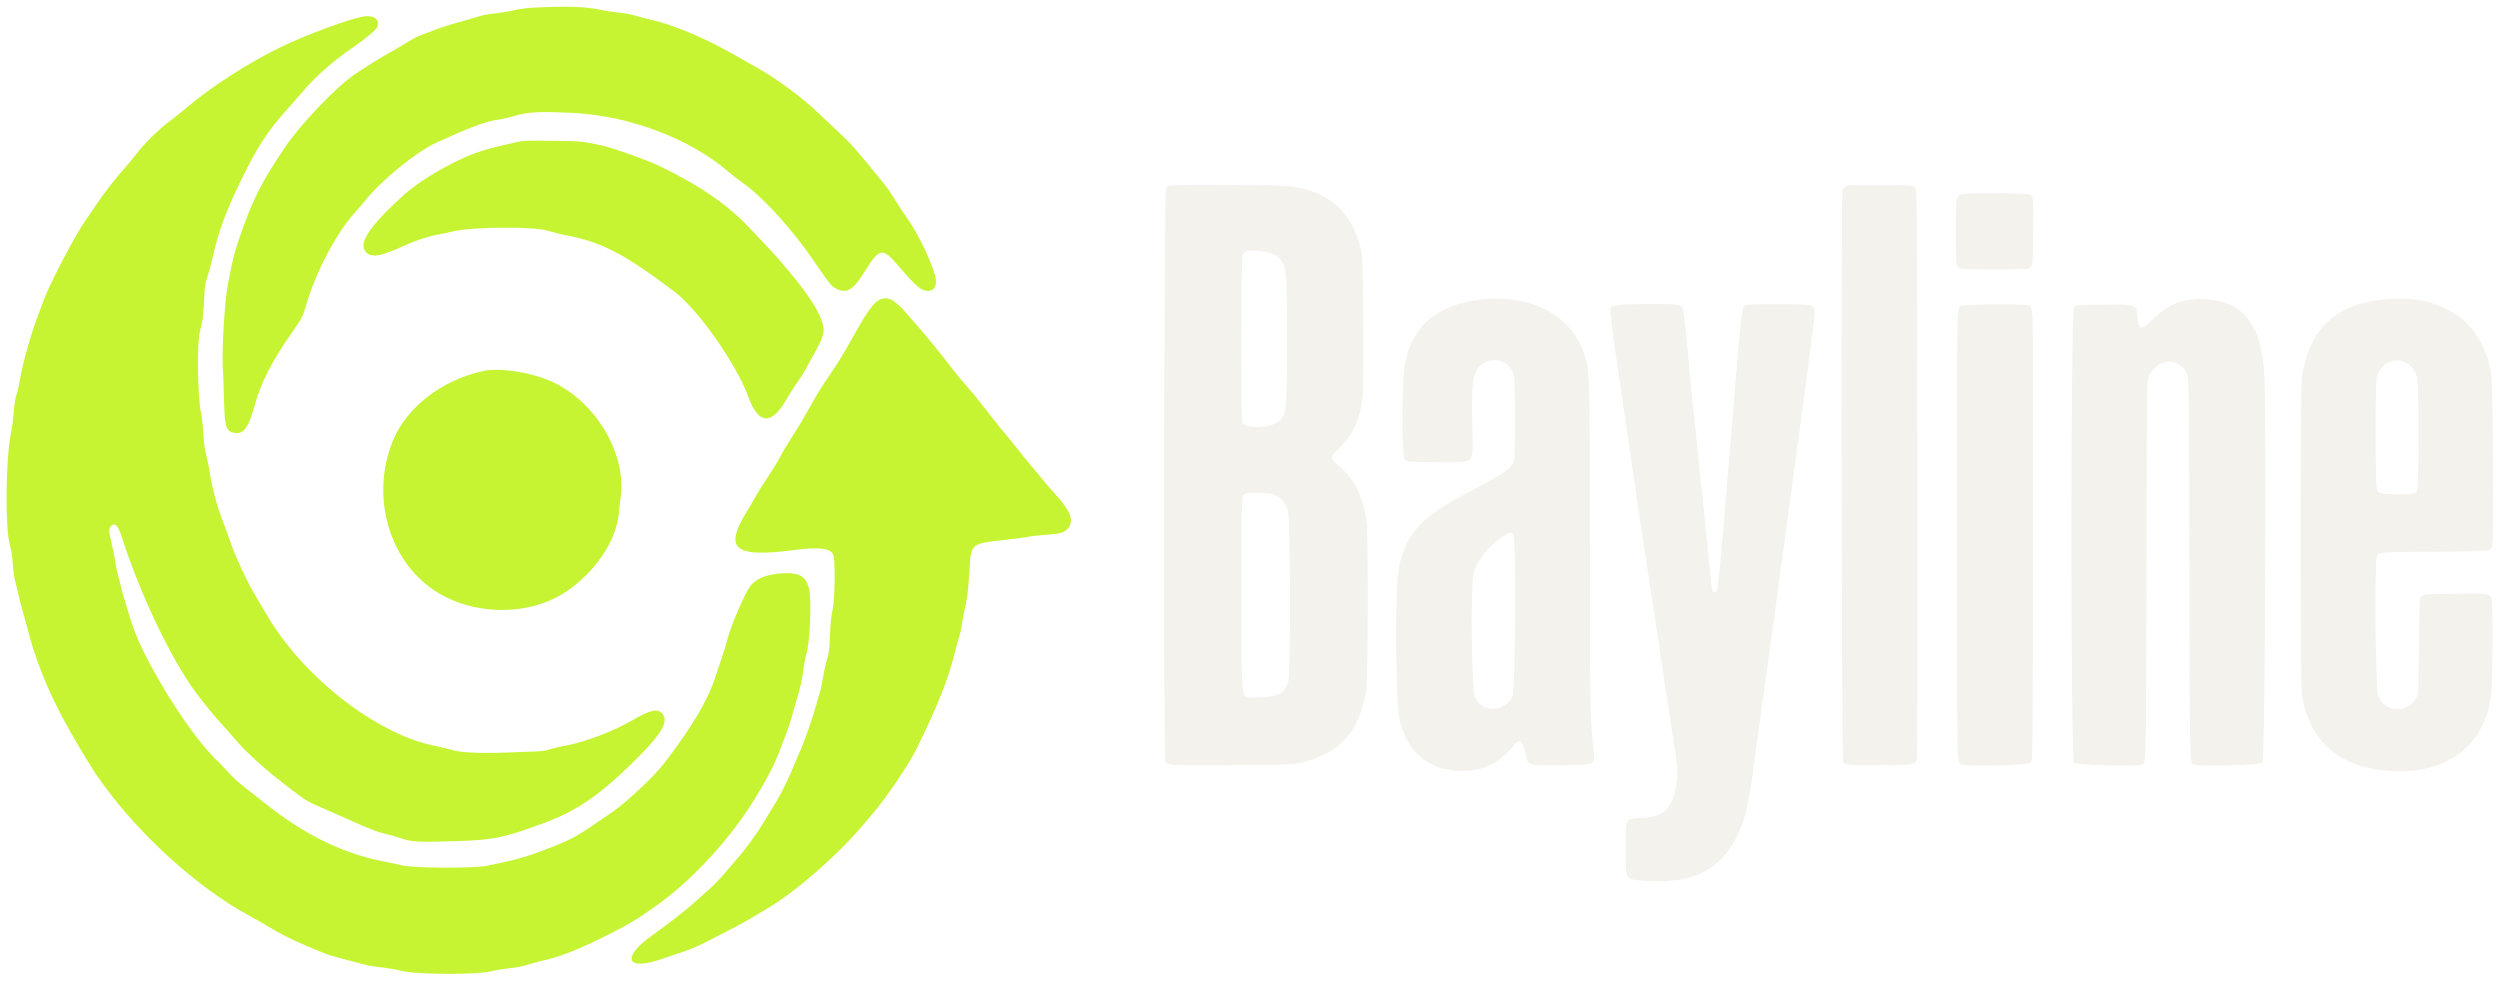
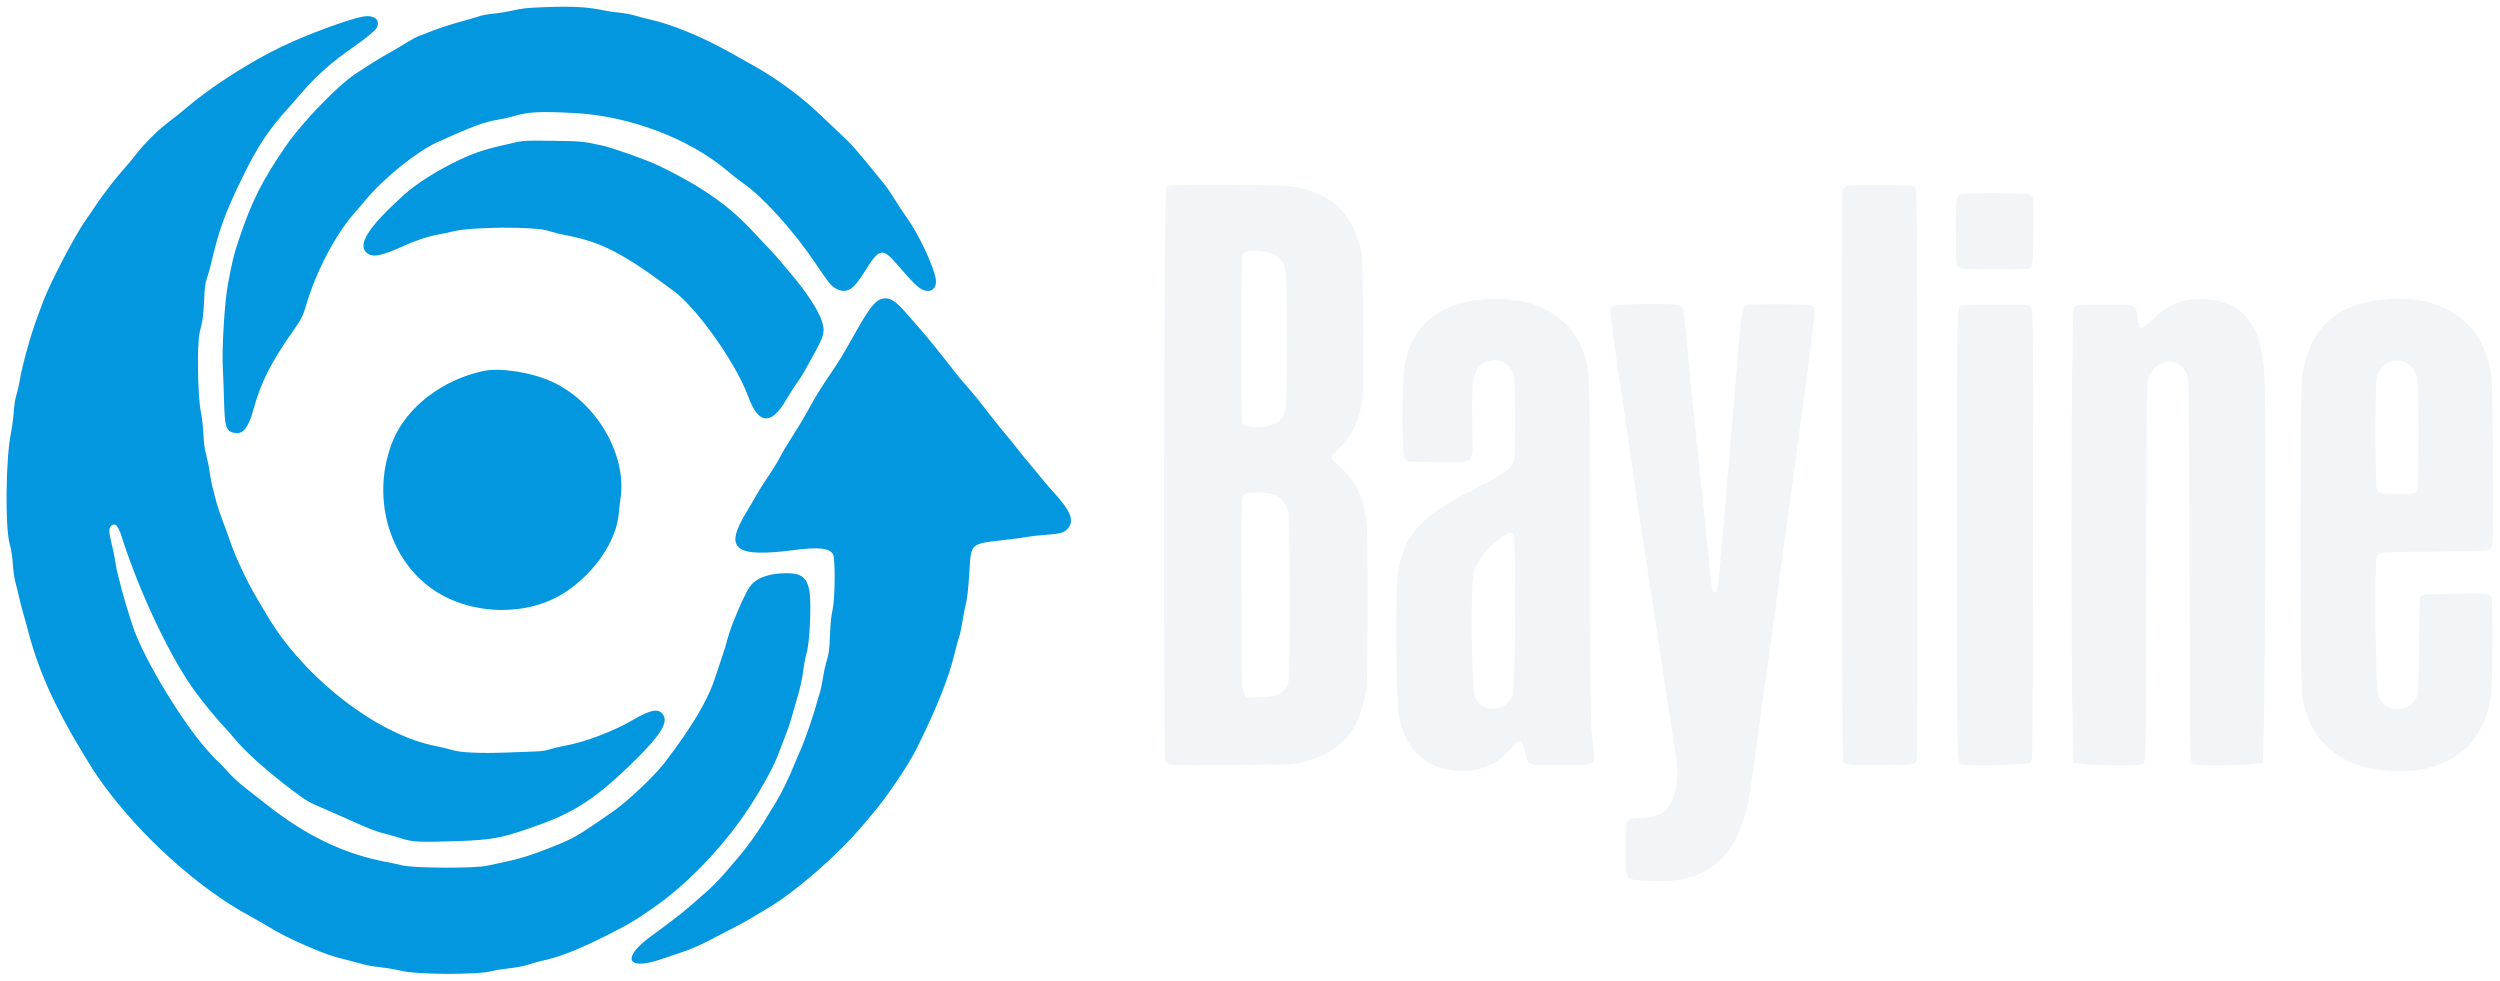
<svg xmlns="http://www.w3.org/2000/svg" viewBox="38.0 37.8 775.5 304.3">
  <g transform="translate(40 40) scale(0.9892828) translate(-56.0 -448.5)">
    <g transform="translate(40 420) scale(0.25)">
-       <path d="M 739.631 114.056 C 716.439 114.932, 711.311 115.480, 698 118.508 C 692.225 119.821, 682.912 121.362, 677.305 121.931 C 666.678 123.011, 660.172 124.224, 655.519 125.993 C 654.010 126.567, 643.848 129.491, 632.938 132.493 C 622.027 135.494, 606.890 140.375, 599.300 143.339 C 591.710 146.303, 583.294 149.552, 580.597 150.559 C 577.900 151.565, 570.700 155.519, 564.597 159.346 C 558.494 163.172, 549 168.761, 543.500 171.767 C 534.143 176.879, 517.223 187.392, 501.842 197.648 C 478.789 213.019, 433.933 259.626, 413.920 289 C 384.027 332.877, 371.651 357.573, 355.536 405.500 C 349.113 424.604, 347.615 430.694, 341.895 460.953 C 337.441 484.512, 333.874 545.051, 335.499 569.500 C 335.865 575, 336.490 591.875, 336.888 607 C 337.780 640.874, 339.259 645.690, 349.476 647.995 C 360.510 650.483, 367.472 641.997, 373.962 618.149 C 383.022 584.858, 396.102 559.071, 423.999 519.500 C 433.572 505.921, 436.137 500.883, 439.573 488.908 C 451.753 446.458, 477.395 397.776, 501.773 370.818 C 504.923 367.335, 510.285 361.070, 513.689 356.895 C 535.573 330.061, 577.869 295.678, 603.452 283.928 C 644.161 265.230, 664.434 257.630, 679.500 255.421 C 685 254.615, 694 252.623, 699.500 250.994 C 718.620 245.333, 731.035 244.642, 775 246.789 C 845.340 250.225, 921.324 279.022, 969.500 320.503 C 974.450 324.765, 983 331.408, 988.500 335.265 C 1013.517 352.810, 1050.871 394.210, 1078.487 435 C 1095.264 459.779, 1098.149 463.424, 1103.415 466.480 C 1116.638 474.155, 1125.431 469.665, 1138.643 448.493 C 1159.592 414.921, 1162.014 414.450, 1183.737 439.737 C 1205.129 464.641, 1211.505 470, 1219.738 470 C 1226.953 470, 1230.847 464.195, 1229.623 455.263 C 1227.572 440.305, 1208.266 398.984, 1194.223 379.498 C 1189.864 373.449, 1182.875 362.875, 1178.692 356 C 1174.509 349.125, 1168.480 340.289, 1165.293 336.364 C 1129.227 291.940, 1124.624 286.657, 1110.850 273.877 C 1104.105 267.620, 1092.043 256.193, 1084.044 248.485 C 1061.695 226.950, 1030.182 203.680, 1002.500 188.273 C 997 185.212, 983.950 177.871, 973.500 171.959 C 937.697 151.705, 897.659 135.167, 870.500 129.413 C 866.650 128.597, 859.039 126.597, 853.586 124.968 C 847.717 123.215, 839.149 121.581, 832.586 120.963 C 826.489 120.389, 818.350 119.234, 814.500 118.398 C 793.603 113.856, 774.400 112.742, 739.631 114.056 M 510.439 126.025 C 491.239 129.836, 441.100 148.387, 410.309 163.073 C 369.584 182.496, 319.317 214.766, 288.989 240.957 C 284.320 244.989, 275.325 252.158, 269 256.888 C 254.758 267.539, 236.906 285.139, 226.272 299.013 C 221.840 304.794, 215.307 312.669, 211.753 316.513 C 202.731 326.268, 183.915 350.571, 176.147 362.500 C 172.565 368, 167.047 376.100, 163.885 380.500 C 150.511 399.105, 118.677 459.888, 110.096 483.203 C 108.416 487.766, 105.179 496.450, 102.901 502.500 C 94.679 524.345, 84.380 561.046, 81.014 580.500 C 79.872 587.100, 78.291 594.525, 77.501 597 C 74.875 605.229, 74.003 610.387, 73.012 623.540 C 72.472 630.712, 70.910 642.075, 69.542 648.792 C 63.194 679.960, 62.160 764.436, 67.856 786.500 C 70.334 796.099, 71.432 803.032, 72.052 813 C 72.549 820.991, 73.731 829.560, 74.949 834 C 76.081 838.125, 78.161 846.675, 79.570 853 C 80.979 859.325, 83.424 868.775, 85.002 874 C 86.580 879.225, 88.834 887.325, 90.012 892 C 102.662 942.232, 122.730 988.077, 156.985 1045 C 172.245 1070.359, 175.092 1074.764, 185.486 1089.098 C 232.387 1153.776, 304.536 1218.768, 367.457 1253.016 C 376.784 1258.093, 387.873 1264.413, 392.099 1267.062 C 404.685 1274.950, 421.384 1283.400, 440.500 1291.554 C 466.200 1302.517, 468.905 1303.458, 490.717 1309.030 C 501.512 1311.788, 512.630 1314.702, 515.422 1315.505 C 518.215 1316.308, 526.827 1317.656, 534.560 1318.501 C 542.293 1319.346, 553.093 1321.190, 558.560 1322.600 C 578.254 1327.678, 655.709 1327.945, 673.500 1322.996 C 677.350 1321.925, 686.800 1320.388, 694.500 1319.579 C 704.425 1318.537, 711.702 1317.110, 719.500 1314.674 C 725.550 1312.785, 732.075 1310.929, 734 1310.550 C 755.859 1306.248, 782.324 1295.866, 819.500 1277.009 C 846.405 1263.362, 852.546 1259.670, 878 1241.833 C 919.417 1212.811, 965.377 1164.399, 995.489 1118.078 C 1013.521 1090.339, 1027.056 1065.232, 1033.369 1047.811 C 1035.898 1040.833, 1039.765 1030.664, 1041.962 1025.215 C 1044.159 1019.765, 1047.035 1011.300, 1048.354 1006.403 C 1049.672 1001.506, 1051.904 993.675, 1053.314 989 C 1059.461 968.624, 1062.019 957.654, 1063.528 945.192 C 1064.415 937.873, 1066.282 928.198, 1067.677 923.692 C 1071.603 911.016, 1073.804 860.361, 1071.061 845.823 C 1068.003 829.616, 1060.779 823.991, 1043.054 824.013 C 1020.018 824.042, 1003.893 830.028, 996.017 841.476 C 989.081 851.557, 972.336 890.853, 968.690 905.606 C 967.345 911.048, 963.984 922.025, 961.222 930 C 958.460 937.975, 954.770 949, 953.024 954.500 C 943.994 982.935, 924.037 1016.596, 889.286 1062 C 876.502 1078.704, 842.745 1110.528, 824.192 1123.367 C 778.582 1154.931, 776.042 1156.401, 747.500 1167.750 C 723.051 1177.471, 708.827 1181.986, 689.951 1186.018 C 682.003 1187.716, 671.511 1189.957, 666.635 1190.998 C 650.743 1194.392, 575.277 1194.050, 560.500 1190.518 C 554.450 1189.072, 545.675 1187.183, 541 1186.321 C 488.317 1176.607, 440.064 1153.546, 390.640 1114.461 C 383.017 1108.432, 370.966 1098.997, 363.860 1093.493 C 354.909 1086.560, 347.559 1079.725, 339.935 1071.243 C 333.883 1064.509, 328.550 1059, 328.084 1059 C 327.618 1059, 321.671 1052.631, 314.868 1044.846 C 282.909 1008.274, 238.410 934.673, 223.668 894 C 219.987 883.846, 209.910 850.688, 207.984 842.396 C 206.848 837.503, 205.051 830.575, 203.992 827 C 202.932 823.425, 201.392 815.702, 200.570 809.838 C 199.747 803.974, 197.707 793.913, 196.037 787.480 C 192.422 773.558, 192.158 767.842, 195 765 C 199.973 760.027, 203.832 763.714, 208.322 777.729 C 231.446 849.894, 270.682 932.292, 301.782 974 C 311.652 987.236, 326.589 1005.430, 334.691 1014.085 C 339.023 1018.713, 345.548 1026.100, 349.190 1030.500 C 364.299 1048.755, 389.795 1071.569, 423.774 1097.240 C 440.519 1109.891, 442.569 1111.057, 464.500 1120.398 C 472.750 1123.913, 487.150 1130.254, 496.500 1134.490 C 519.169 1144.760, 529.186 1148.597, 539.714 1151.041 C 544.546 1152.163, 553.450 1154.706, 559.500 1156.693 C 573.318 1161.232, 580.991 1161.608, 628.500 1160.080 C 675.773 1158.560, 687.919 1156.032, 738.850 1137.109 C 777.882 1122.607, 805.448 1104.140, 844.771 1066.150 C 884.325 1027.938, 895.207 1011.114, 887.053 1000.784 C 881.090 993.231, 871.962 995.123, 848.568 1008.760 C 825.668 1022.109, 788.988 1036.045, 766.265 1040.031 C 759.794 1041.166, 750.900 1043.245, 746.500 1044.652 C 740.457 1046.584, 735.687 1047.315, 727 1047.643 C 720.675 1047.881, 704.700 1048.475, 691.500 1048.963 C 657.634 1050.213, 632.944 1049.042, 622.500 1045.690 C 618.100 1044.278, 609.530 1042.195, 603.456 1041.062 C 529.850 1027.331, 436.515 955.051, 390.314 876 C 387.582 871.325, 381.858 861.650, 377.595 854.500 C 365.059 833.478, 349.781 800.537, 343.504 781 C 342.532 777.975, 338.865 767.978, 335.356 758.785 C 331.846 749.592, 327.900 737.667, 326.587 732.285 C 325.273 726.903, 323.301 719.123, 322.203 714.996 C 321.105 710.868, 319.700 703.321, 319.081 698.223 C 318.461 693.126, 316.584 683.678, 314.911 677.228 C 312.479 667.856, 311.681 662.086, 310.937 648.500 C 310.395 638.598, 309.170 627.742, 308.002 622.500 C 303.809 603.666, 302.751 537.725, 306.391 522 C 307.218 518.425, 308.609 512.350, 309.481 508.500 C 310.368 504.582, 311.442 492.914, 311.920 482 C 312.695 464.278, 313.053 461.634, 315.840 453 C 317.527 447.775, 319.783 439.675, 320.853 435 C 330.009 395.005, 338.300 372.091, 358.951 329.717 C 379.172 288.224, 391.913 268.912, 418.468 239.500 C 422.937 234.550, 430.447 226, 435.157 220.500 C 452.849 199.840, 472.890 182.242, 500 163.562 C 513.385 154.339, 526.828 143.234, 528.484 140.031 C 533.649 130.043, 524.800 123.175, 510.439 126.025 M 705.500 283.001 C 666.460 291.510, 652.998 295.679, 631.500 305.918 C 603.589 319.211, 577.944 335.529, 561.527 350.441 C 517.458 390.473, 503.799 412.080, 516.048 422.387 C 523.339 428.522, 534.635 426.224, 564.500 412.528 C 577.054 406.771, 594.303 401.158, 604.847 399.400 C 610.156 398.515, 618.573 396.748, 623.551 395.475 C 647.078 389.458, 726.723 388.948, 744 394.704 C 749.225 396.445, 758.450 398.789, 764.500 399.913 C 809.941 408.356, 837.526 422.588, 901.563 470.627 C 931.125 492.804, 979.642 561.785, 994.518 602.789 C 1007.145 637.593, 1023.403 638.865, 1041.977 606.500 C 1045.449 600.450, 1051.165 591.496, 1054.679 586.602 C 1058.193 581.708, 1062.687 574.733, 1064.666 571.102 C 1066.645 567.471, 1071.784 558.200, 1076.086 550.500 C 1089.863 525.836, 1090.998 521.190, 1086.605 507.434 C 1082.436 494.381, 1066.747 470.461, 1048 448.579 C 1042.775 442.480, 1036.704 435.242, 1034.510 432.495 C 1032.315 429.748, 1025.790 422.509, 1020.010 416.408 C 1014.229 410.307, 1003.714 399.154, 996.642 391.623 C 968.820 361.996, 933.064 337.384, 882.500 313.054 C 867.093 305.641, 824.281 290.434, 810.500 287.480 C 786.365 282.307, 784.766 282.158, 748.500 281.699 C 717.844 281.312, 712.507 281.474, 705.500 283.001 M 1161 480.242 C 1153.273 482.726, 1145.599 492.602, 1130.088 520.022 C 1110.121 555.321, 1109.908 555.676, 1098.492 572.500 C 1084.707 592.813, 1079.825 600.743, 1069.553 619.500 C 1064.734 628.300, 1055.940 642.925, 1050.010 652 C 1044.080 661.075, 1037.123 672.712, 1034.549 677.860 C 1031.975 683.009, 1025.222 694.079, 1019.543 702.460 C 1013.863 710.842, 1007.272 721.254, 1004.895 725.600 C 1002.518 729.945, 996.434 740.344, 991.374 748.709 C 963.898 794.132, 977.736 804.697, 1052 794.996 C 1082.574 791.002, 1096.492 792.505, 1100.729 800.259 C 1103.751 805.789, 1103.338 855.753, 1100.153 870 C 1098.389 877.889, 1097.593 885.598, 1096.953 901 C 1096.100 921.531, 1095.628 924.891, 1091.900 937 C 1090.800 940.575, 1089.042 949.125, 1087.994 956 C 1086.946 962.875, 1085.152 971.200, 1084.007 974.500 C 1082.862 977.800, 1081.017 984.100, 1079.907 988.500 C 1077.069 999.753, 1064.498 1036.028, 1060.327 1045 C 1058.410 1049.125, 1055.123 1056.775, 1053.024 1062 C 1045.776 1080.040, 1036.199 1099.773, 1028.945 1111.617 C 1024.942 1118.152, 1018.029 1129.475, 1013.583 1136.778 C 1004.842 1151.137, 991.841 1169.052, 981.492 1181 C 977.920 1185.125, 970.507 1193.748, 965.021 1200.161 C 959.534 1206.575, 951.366 1215.125, 946.869 1219.161 C 922.020 1241.464, 915.986 1246.589, 901.141 1258 C 892.198 1264.875, 880.294 1273.746, 874.690 1277.713 C 834.535 1306.135, 841.047 1323.512, 886 1307.893 C 892.325 1305.695, 904.184 1301.685, 912.353 1298.982 C 922.911 1295.488, 932.308 1291.406, 944.853 1284.865 C 954.559 1279.805, 968.800 1272.446, 976.500 1268.512 C 984.200 1264.579, 993.425 1259.539, 997 1257.313 C 1000.575 1255.087, 1010.025 1249.430, 1018 1244.743 C 1054.232 1223.449, 1108.213 1176.251, 1139.510 1138.500 C 1142.246 1135.200, 1147.016 1129.575, 1150.110 1126 C 1167.415 1106.006, 1195.440 1064.564, 1205.648 1043.874 C 1232.202 990.055, 1245.895 955.469, 1253.902 922 C 1255.547 915.125, 1257.836 906.800, 1258.991 903.500 C 1260.145 900.200, 1261.963 891.748, 1263.031 884.718 C 1264.100 877.689, 1265.887 868.358, 1267.004 863.983 C 1269.221 855.299, 1270.395 844.549, 1271.970 818.500 C 1273.880 786.899, 1273.829 786.942, 1314.884 782.437 C 1327.873 781.012, 1341.650 779.180, 1345.500 778.366 C 1349.350 777.553, 1359.006 776.468, 1366.957 775.955 C 1384.802 774.803, 1390.723 773.219, 1394.879 768.485 C 1403.957 758.145, 1399.223 746.254, 1375.915 720.855 C 1371.194 715.710, 1363.931 707.225, 1359.777 702 C 1355.622 696.775, 1349.684 689.593, 1346.581 686.040 C 1343.478 682.486, 1337.270 674.836, 1332.784 669.040 C 1328.299 663.243, 1322.104 655.575, 1319.017 652 C 1312.927 644.946, 1294.101 621.325, 1284.347 608.500 C 1281.001 604.100, 1273.969 595.688, 1268.720 589.807 C 1263.471 583.926, 1256.337 575.376, 1252.867 570.807 C 1241.437 555.758, 1215.433 523.630, 1208.907 516.493 C 1205.383 512.639, 1199.075 505.439, 1194.889 500.493 C 1179.014 481.734, 1171.088 476.999, 1161 480.242 M 662 570.449 C 610.533 581.530, 566.134 615.694, 548.868 657.500 C 520.549 726.066, 542.827 807.064, 600.600 845.584 C 648.752 877.689, 719.474 878.404, 765.888 847.255 C 802.426 822.734, 829.050 783.232, 832.029 749.121 C 832.588 742.730, 833.481 734.800, 834.015 731.500 C 843.111 675.249, 802.931 607.438, 745.950 582.873 C 719.758 571.581, 682.412 566.054, 662 570.449" fill="#c6f432" fill-rule="evenodd" />
+       <path d="M 739.631 114.056 C 716.439 114.932, 711.311 115.480, 698 118.508 C 692.225 119.821, 682.912 121.362, 677.305 121.931 C 666.678 123.011, 660.172 124.224, 655.519 125.993 C 654.010 126.567, 643.848 129.491, 632.938 132.493 C 622.027 135.494, 606.890 140.375, 599.300 143.339 C 591.710 146.303, 583.294 149.552, 580.597 150.559 C 577.900 151.565, 570.700 155.519, 564.597 159.346 C 558.494 163.172, 549 168.761, 543.500 171.767 C 534.143 176.879, 517.223 187.392, 501.842 197.648 C 478.789 213.019, 433.933 259.626, 413.920 289 C 384.027 332.877, 371.651 357.573, 355.536 405.500 C 349.113 424.604, 347.615 430.694, 341.895 460.953 C 337.441 484.512, 333.874 545.051, 335.499 569.500 C 335.865 575, 336.490 591.875, 336.888 607 C 337.780 640.874, 339.259 645.690, 349.476 647.995 C 360.510 650.483, 367.472 641.997, 373.962 618.149 C 383.022 584.858, 396.102 559.071, 423.999 519.500 C 433.572 505.921, 436.137 500.883, 439.573 488.908 C 451.753 446.458, 477.395 397.776, 501.773 370.818 C 504.923 367.335, 510.285 361.070, 513.689 356.895 C 535.573 330.061, 577.869 295.678, 603.452 283.928 C 644.161 265.230, 664.434 257.630, 679.500 255.421 C 685 254.615, 694 252.623, 699.500 250.994 C 718.620 245.333, 731.035 244.642, 775 246.789 C 845.340 250.225, 921.324 279.022, 969.500 320.503 C 974.450 324.765, 983 331.408, 988.500 335.265 C 1013.517 352.810, 1050.871 394.210, 1078.487 435 C 1095.264 459.779, 1098.149 463.424, 1103.415 466.480 C 1116.638 474.155, 1125.431 469.665, 1138.643 448.493 C 1159.592 414.921, 1162.014 414.450, 1183.737 439.737 C 1205.129 464.641, 1211.505 470, 1219.738 470 C 1226.953 470, 1230.847 464.195, 1229.623 455.263 C 1227.572 440.305, 1208.266 398.984, 1194.223 379.498 C 1189.864 373.449, 1182.875 362.875, 1178.692 356 C 1174.509 349.125, 1168.480 340.289, 1165.293 336.364 C 1129.227 291.940, 1124.624 286.657, 1110.850 273.877 C 1104.105 267.620, 1092.043 256.193, 1084.044 248.485 C 1061.695 226.950, 1030.182 203.680, 1002.500 188.273 C 997 185.212, 983.950 177.871, 973.500 171.959 C 937.697 151.705, 897.659 135.167, 870.500 129.413 C 866.650 128.597, 859.039 126.597, 853.586 124.968 C 847.717 123.215, 839.149 121.581, 832.586 120.963 C 826.489 120.389, 818.350 119.234, 814.500 118.398 C 793.603 113.856, 774.400 112.742, 739.631 114.056 M 510.439 126.025 C 491.239 129.836, 441.100 148.387, 410.309 163.073 C 369.584 182.496, 319.317 214.766, 288.989 240.957 C 284.320 244.989, 275.325 252.158, 269 256.888 C 254.758 267.539, 236.906 285.139, 226.272 299.013 C 221.840 304.794, 215.307 312.669, 211.753 316.513 C 202.731 326.268, 183.915 350.571, 176.147 362.500 C 172.565 368, 167.047 376.100, 163.885 380.500 C 150.511 399.105, 118.677 459.888, 110.096 483.203 C 108.416 487.766, 105.179 496.450, 102.901 502.500 C 94.679 524.345, 84.380 561.046, 81.014 580.500 C 79.872 587.100, 78.291 594.525, 77.501 597 C 74.875 605.229, 74.003 610.387, 73.012 623.540 C 72.472 630.712, 70.910 642.075, 69.542 648.792 C 63.194 679.960, 62.160 764.436, 67.856 786.500 C 70.334 796.099, 71.432 803.032, 72.052 813 C 72.549 820.991, 73.731 829.560, 74.949 834 C 76.081 838.125, 78.161 846.675, 79.570 853 C 80.979 859.325, 83.424 868.775, 85.002 874 C 86.580 879.225, 88.834 887.325, 90.012 892 C 102.662 942.232, 122.730 988.077, 156.985 1045 C 172.245 1070.359, 175.092 1074.764, 185.486 1089.098 C 232.387 1153.776, 304.536 1218.768, 367.457 1253.016 C 376.784 1258.093, 387.873 1264.413, 392.099 1267.062 C 404.685 1274.950, 421.384 1283.400, 440.500 1291.554 C 466.200 1302.517, 468.905 1303.458, 490.717 1309.030 C 501.512 1311.788, 512.630 1314.702, 515.422 1315.505 C 518.215 1316.308, 526.827 1317.656, 534.560 1318.501 C 542.293 1319.346, 553.093 1321.190, 558.560 1322.600 C 578.254 1327.678, 655.709 1327.945, 673.500 1322.996 C 677.350 1321.925, 686.800 1320.388, 694.500 1319.579 C 704.425 1318.537, 711.702 1317.110, 719.500 1314.674 C 725.550 1312.785, 732.075 1310.929, 734 1310.550 C 755.859 1306.248, 782.324 1295.866, 819.500 1277.009 C 846.405 1263.362, 852.546 1259.670, 878 1241.833 C 919.417 1212.811, 965.377 1164.399, 995.489 1118.078 C 1013.521 1090.339, 1027.056 1065.232, 1033.369 1047.811 C 1035.898 1040.833, 1039.765 1030.664, 1041.962 1025.215 C 1044.159 1019.765, 1047.035 1011.300, 1048.354 1006.403 C 1049.672 1001.506, 1051.904 993.675, 1053.314 989 C 1059.461 968.624, 1062.019 957.654, 1063.528 945.192 C 1064.415 937.873, 1066.282 928.198, 1067.677 923.692 C 1071.603 911.016, 1073.804 860.361, 1071.061 845.823 C 1068.003 829.616, 1060.779 823.991, 1043.054 824.013 C 1020.018 824.042, 1003.893 830.028, 996.017 841.476 C 989.081 851.557, 972.336 890.853, 968.690 905.606 C 967.345 911.048, 963.984 922.025, 961.222 930 C 958.460 937.975, 954.770 949, 953.024 954.500 C 943.994 982.935, 924.037 1016.596, 889.286 1062 C 876.502 1078.704, 842.745 1110.528, 824.192 1123.367 C 778.582 1154.931, 776.042 1156.401, 747.500 1167.750 C 723.051 1177.471, 708.827 1181.986, 689.951 1186.018 C 682.003 1187.716, 671.511 1189.957, 666.635 1190.998 C 650.743 1194.392, 575.277 1194.050, 560.500 1190.518 C 554.450 1189.072, 545.675 1187.183, 541 1186.321 C 488.317 1176.607, 440.064 1153.546, 390.640 1114.461 C 383.017 1108.432, 370.966 1098.997, 363.860 1093.493 C 354.909 1086.560, 347.559 1079.725, 339.935 1071.243 C 333.883 1064.509, 328.550 1059, 328.084 1059 C 327.618 1059, 321.671 1052.631, 314.868 1044.846 C 282.909 1008.274, 238.410 934.673, 223.668 894 C 219.987 883.846, 209.910 850.688, 207.984 842.396 C 206.848 837.503, 205.051 830.575, 203.992 827 C 202.932 823.425, 201.392 815.702, 200.570 809.838 C 199.747 803.974, 197.707 793.913, 196.037 787.480 C 192.422 773.558, 192.158 767.842, 195 765 C 199.973 760.027, 203.832 763.714, 208.322 777.729 C 231.446 849.894, 270.682 932.292, 301.782 974 C 311.652 987.236, 326.589 1005.430, 334.691 1014.085 C 339.023 1018.713, 345.548 1026.100, 349.190 1030.500 C 364.299 1048.755, 389.795 1071.569, 423.774 1097.240 C 440.519 1109.891, 442.569 1111.057, 464.500 1120.398 C 472.750 1123.913, 487.150 1130.254, 496.500 1134.490 C 519.169 1144.760, 529.186 1148.597, 539.714 1151.041 C 544.546 1152.163, 553.450 1154.706, 559.500 1156.693 C 573.318 1161.232, 580.991 1161.608, 628.500 1160.080 C 675.773 1158.560, 687.919 1156.032, 738.850 1137.109 C 777.882 1122.607, 805.448 1104.140, 844.771 1066.150 C 884.325 1027.938, 895.207 1011.114, 887.053 1000.784 C 881.090 993.231, 871.962 995.123, 848.568 1008.760 C 825.668 1022.109, 788.988 1036.045, 766.265 1040.031 C 759.794 1041.166, 750.900 1043.245, 746.500 1044.652 C 740.457 1046.584, 735.687 1047.315, 727 1047.643 C 720.675 1047.881, 704.700 1048.475, 691.500 1048.963 C 657.634 1050.213, 632.944 1049.042, 622.500 1045.690 C 618.100 1044.278, 609.530 1042.195, 603.456 1041.062 C 529.850 1027.331, 436.515 955.051, 390.314 876 C 387.582 871.325, 381.858 861.650, 377.595 854.500 C 365.059 833.478, 349.781 800.537, 343.504 781 C 342.532 777.975, 338.865 767.978, 335.356 758.785 C 331.846 749.592, 327.900 737.667, 326.587 732.285 C 325.273 726.903, 323.301 719.123, 322.203 714.996 C 321.105 710.868, 319.700 703.321, 319.081 698.223 C 318.461 693.126, 316.584 683.678, 314.911 677.228 C 312.479 667.856, 311.681 662.086, 310.937 648.500 C 310.395 638.598, 309.170 627.742, 308.002 622.500 C 303.809 603.666, 302.751 537.725, 306.391 522 C 307.218 518.425, 308.609 512.350, 309.481 508.500 C 310.368 504.582, 311.442 492.914, 311.920 482 C 312.695 464.278, 313.053 461.634, 315.840 453 C 317.527 447.775, 319.783 439.675, 320.853 435 C 330.009 395.005, 338.300 372.091, 358.951 329.717 C 379.172 288.224, 391.913 268.912, 418.468 239.500 C 422.937 234.550, 430.447 226, 435.157 220.500 C 452.849 199.840, 472.890 182.242, 500 163.562 C 513.385 154.339, 526.828 143.234, 528.484 140.031 C 533.649 130.043, 524.800 123.175, 510.439 126.025 M 705.500 283.001 C 666.460 291.510, 652.998 295.679, 631.500 305.918 C 603.589 319.211, 577.944 335.529, 561.527 350.441 C 517.458 390.473, 503.799 412.080, 516.048 422.387 C 523.339 428.522, 534.635 426.224, 564.500 412.528 C 577.054 406.771, 594.303 401.158, 604.847 399.400 C 610.156 398.515, 618.573 396.748, 623.551 395.475 C 647.078 389.458, 726.723 388.948, 744 394.704 C 749.225 396.445, 758.450 398.789, 764.500 399.913 C 809.941 408.356, 837.526 422.588, 901.563 470.627 C 931.125 492.804, 979.642 561.785, 994.518 602.789 C 1007.145 637.593, 1023.403 638.865, 1041.977 606.500 C 1045.449 600.450, 1051.165 591.496, 1054.679 586.602 C 1058.193 581.708, 1062.687 574.733, 1064.666 571.102 C 1066.645 567.471, 1071.784 558.200, 1076.086 550.500 C 1089.863 525.836, 1090.998 521.190, 1086.605 507.434 C 1082.436 494.381, 1066.747 470.461, 1048 448.579 C 1042.775 442.480, 1036.704 435.242, 1034.510 432.495 C 1032.315 429.748, 1025.790 422.509, 1020.010 416.408 C 1014.229 410.307, 1003.714 399.154, 996.642 391.623 C 968.820 361.996, 933.064 337.384, 882.500 313.054 C 867.093 305.641, 824.281 290.434, 810.500 287.480 C 786.365 282.307, 784.766 282.158, 748.500 281.699 C 717.844 281.312, 712.507 281.474, 705.500 283.001 M 1161 480.242 C 1153.273 482.726, 1145.599 492.602, 1130.088 520.022 C 1110.121 555.321, 1109.908 555.676, 1098.492 572.500 C 1084.707 592.813, 1079.825 600.743, 1069.553 619.500 C 1064.734 628.300, 1055.940 642.925, 1050.010 652 C 1044.080 661.075, 1037.123 672.712, 1034.549 677.860 C 1031.975 683.009, 1025.222 694.079, 1019.543 702.460 C 1013.863 710.842, 1007.272 721.254, 1004.895 725.600 C 1002.518 729.945, 996.434 740.344, 991.374 748.709 C 963.898 794.132, 977.736 804.697, 1052 794.996 C 1082.574 791.002, 1096.492 792.505, 1100.729 800.259 C 1103.751 805.789, 1103.338 855.753, 1100.153 870 C 1098.389 877.889, 1097.593 885.598, 1096.953 901 C 1096.100 921.531, 1095.628 924.891, 1091.900 937 C 1090.800 940.575, 1089.042 949.125, 1087.994 956 C 1086.946 962.875, 1085.152 971.200, 1084.007 974.500 C 1082.862 977.800, 1081.017 984.100, 1079.907 988.500 C 1077.069 999.753, 1064.498 1036.028, 1060.327 1045 C 1058.410 1049.125, 1055.123 1056.775, 1053.024 1062 C 1045.776 1080.040, 1036.199 1099.773, 1028.945 1111.617 C 1024.942 1118.152, 1018.029 1129.475, 1013.583 1136.778 C 1004.842 1151.137, 991.841 1169.052, 981.492 1181 C 977.920 1185.125, 970.507 1193.748, 965.021 1200.161 C 959.534 1206.575, 951.366 1215.125, 946.869 1219.161 C 922.020 1241.464, 915.986 1246.589, 901.141 1258 C 892.198 1264.875, 880.294 1273.746, 874.690 1277.713 C 834.535 1306.135, 841.047 1323.512, 886 1307.893 C 892.325 1305.695, 904.184 1301.685, 912.353 1298.982 C 922.911 1295.488, 932.308 1291.406, 944.853 1284.865 C 954.559 1279.805, 968.800 1272.446, 976.500 1268.512 C 984.200 1264.579, 993.425 1259.539, 997 1257.313 C 1000.575 1255.087, 1010.025 1249.430, 1018 1244.743 C 1054.232 1223.449, 1108.213 1176.251, 1139.510 1138.500 C 1142.246 1135.200, 1147.016 1129.575, 1150.110 1126 C 1167.415 1106.006, 1195.440 1064.564, 1205.648 1043.874 C 1232.202 990.055, 1245.895 955.469, 1253.902 922 C 1255.547 915.125, 1257.836 906.800, 1258.991 903.500 C 1260.145 900.200, 1261.963 891.748, 1263.031 884.718 C 1264.100 877.689, 1265.887 868.358, 1267.004 863.983 C 1269.221 855.299, 1270.395 844.549, 1271.970 818.500 C 1273.880 786.899, 1273.829 786.942, 1314.884 782.437 C 1327.873 781.012, 1341.650 779.180, 1345.500 778.366 C 1349.350 777.553, 1359.006 776.468, 1366.957 775.955 C 1384.802 774.803, 1390.723 773.219, 1394.879 768.485 C 1403.957 758.145, 1399.223 746.254, 1375.915 720.855 C 1371.194 715.710, 1363.931 707.225, 1359.777 702 C 1355.622 696.775, 1349.684 689.593, 1346.581 686.040 C 1343.478 682.486, 1337.270 674.836, 1332.784 669.040 C 1328.299 663.243, 1322.104 655.575, 1319.017 652 C 1312.927 644.946, 1294.101 621.325, 1284.347 608.500 C 1281.001 604.100, 1273.969 595.688, 1268.720 589.807 C 1263.471 583.926, 1256.337 575.376, 1252.867 570.807 C 1241.437 555.758, 1215.433 523.630, 1208.907 516.493 C 1205.383 512.639, 1199.075 505.439, 1194.889 500.493 C 1179.014 481.734, 1171.088 476.999, 1161 480.242 M 662 570.449 C 610.533 581.530, 566.134 615.694, 548.868 657.500 C 520.549 726.066, 542.827 807.064, 600.600 845.584 C 648.752 877.689, 719.474 878.404, 765.888 847.255 C 802.426 822.734, 829.050 783.232, 832.029 749.121 C 832.588 742.730, 833.481 734.800, 834.015 731.500 C 843.111 675.249, 802.931 607.438, 745.950 582.873 C 719.758 571.581, 682.412 566.054, 662 570.449" fill="#0297de" fill-rule="evenodd" />
    </g>
    <g transform="translate(405 485) scale(0.25)">
-       <path d="M 62.500 77.945 C 61.400 78.396, 59.600 79.764, 58.500 80.987 C 55.765 84.027, 54.778 794.736, 57.502 800.003 C 60.176 805.176, 60.452 805.192, 140 804.749 C 219.776 804.305, 220.604 804.252, 239.136 798.397 C 280.396 785.363, 301.249 759.489, 309.573 711 C 311.747 698.334, 312.172 519.902, 310.073 501 C 306.594 469.674, 295.247 446.312, 275.349 429.510 C 263.714 419.686, 263.720 418.844, 275.482 407.436 C 292.472 390.959, 301.869 370.557, 304.992 343.365 C 306.873 326.990, 305.807 170.590, 303.753 161.424 C 292.490 111.181, 264.147 85.224, 213.199 78.493 C 200.656 76.836, 66.403 76.348, 62.500 77.945 M 913.500 77.703 C 910.747 78.396, 907.960 81.014, 906.796 84 C 905.024 88.549, 905.766 796.647, 907.547 800.091 C 910.014 804.862, 912.903 805.144, 955.837 804.808 C 1000.207 804.461, 999.079 804.714, 1000.468 794.769 C 1000.796 792.421, 1000.937 631.323, 1000.782 436.773 C 1000.500 83.045, 1000.500 83.045, 997.728 80.273 C 994.956 77.500, 994.956 77.500, 955.228 77.350 C 933.378 77.267, 914.600 77.426, 913.500 77.703 M 1064 87.927 C 1048.367 88.981, 1049 86.944, 1049 136.199 C 1049 179.153, 1049.085 179.788, 1055.119 181.892 C 1059.515 183.424, 1135.485 183.424, 1139.881 181.892 C 1145.669 179.874, 1145.738 179.358, 1146.136 135 C 1146.531 91.065, 1146.588 91.580, 1141.054 88.910 C 1138.292 87.577, 1080.184 86.836, 1064 87.927 M 158.020 161.284 C 156.656 161.975, 154.975 163.656, 154.284 165.020 C 152.578 168.391, 152.410 371.612, 154.110 375.343 C 157.644 383.097, 189.353 382.162, 199.186 374.014 C 209.657 365.338, 209.987 362.212, 209.973 272 C 209.958 180.164, 209.603 176.983, 198.282 167.017 C 190.794 160.426, 166.542 156.973, 158.020 161.284 M 448 221.511 C 398.677 228.284, 368.540 253.767, 358.952 296.806 C 353.822 319.830, 353.295 416.751, 358.272 421.728 C 361.043 424.500, 361.043 424.500, 397.044 424.786 C 447.873 425.190, 443.459 429.571, 442.514 379.659 C 441.659 334.486, 442.596 320.295, 447.027 311.294 C 457.798 289.415, 489.813 293.252, 494.914 317.033 C 496.383 323.884, 496.410 418.776, 494.944 422.685 C 490.917 433.422, 484.494 437.872, 437.474 462.505 C 375.483 494.980, 356.188 517.371, 349.347 564.774 C 345.470 591.635, 346.629 725.453, 350.912 745.508 C 360.161 788.820, 387.673 812, 429.830 812 C 457.615 812, 476.379 802.453, 496.163 778.250 C 501.852 771.290, 505.806 774.409, 508.523 788 C 512.076 805.776, 510.353 805.153, 554.957 804.787 C 600.170 804.416, 596.876 806.894, 593.552 775.755 C 590.432 746.531, 590.013 716.671, 590.007 523.211 C 589.999 299.306, 590.324 306.696, 579.331 280.435 C 560.710 235.951, 509.654 213.044, 448 221.511 M 1340.500 221.397 C 1321.930 224.961, 1311.861 230.412, 1296.446 245.250 C 1280.985 260.131, 1278.551 259.885, 1276.866 243.267 C 1275.163 226.462, 1276.029 226.778, 1232.771 227.189 C 1200.043 227.500, 1200.043 227.500, 1197.271 230.273 C 1192.886 234.660, 1192.887 797.341, 1197.272 801.727 C 1200.215 804.671, 1274.285 806.743, 1281.296 804.077 C 1288.054 801.508, 1287.445 823.668, 1288 560.044 C 1288.500 322.500, 1288.500 322.500, 1291.101 316.954 C 1301.522 294.736, 1327.684 292.217, 1338 312.438 C 1341.500 319.298, 1341.500 319.298, 1342 558.443 C 1342.555 823.930, 1341.941 801.506, 1348.729 804.087 C 1355.766 806.763, 1430.777 804.680, 1433.728 801.727 C 1436.700 798.754, 1438.799 363.471, 1436.065 317 C 1433.563 274.460, 1424.732 250.994, 1405 234.453 C 1391.578 223.202, 1362.142 217.244, 1340.500 221.397 M 1586 220.662 C 1525.280 226.602, 1492.970 256.773, 1483.269 316.593 C 1480.642 332.791, 1480.691 701.410, 1483.323 717.858 C 1491.821 770.982, 1524.633 802.846, 1578.730 810.509 C 1657.189 821.623, 1711.489 785.835, 1720.402 717.136 C 1722.418 701.594, 1722.796 598.381, 1720.850 594.684 C 1718.042 589.349, 1715.112 589.052, 1672.776 589.818 C 1635.290 590.496, 1635.039 590.514, 1632.776 592.776 C 1630.500 595.053, 1630.500 595.053, 1629.921 653.776 C 1629.524 694.117, 1628.980 713.606, 1628.184 716.035 C 1620.479 739.536, 1588.795 741.190, 1578.881 718.607 C 1575.380 710.631, 1573.771 552.328, 1577.100 543.302 C 1579.290 537.365, 1577.184 537.547, 1650.178 537 C 1726.818 536.426, 1720.056 537.415, 1722.102 526.481 C 1723.996 516.354, 1722.639 327.347, 1720.580 314.510 C 1709.961 248.329, 1659.918 213.432, 1586 220.662 M 639.352 226.900 C 618.655 227.549, 616.965 228.019, 615.585 233.516 C 615.002 235.840, 620.703 279.058, 627.587 324.500 C 629.503 337.150, 635.988 381.475, 641.998 423 C 653.032 499.243, 657.038 525.984, 667.914 596 C 671.203 617.175, 675.709 647.100, 677.926 662.500 C 682.015 690.896, 688.193 731.541, 694.494 771.500 C 700.043 806.691, 700.568 812.609, 699.150 823.970 C 694.886 858.142, 684.174 869.565, 655.039 871.012 C 633.590 872.078, 634.995 869.363, 635.015 909.700 C 635.034 950.573, 633.418 948.174, 662.167 949.998 C 718.425 953.568, 753.108 936.580, 773.868 895.288 C 784.844 873.453, 789.329 854.380, 796.507 799 C 800.431 768.731, 810.425 696.094, 815.082 664 C 818.038 643.627, 824.191 598.368, 836.495 506.500 C 840.031 480.100, 844.972 444.100, 847.475 426.500 C 849.979 408.900, 854.061 378.750, 856.547 359.500 C 859.033 340.250, 861.489 321.800, 862.003 318.500 C 863.319 310.060, 871.012 248.794, 871.700 241.282 C 872.381 233.840, 870.933 229.629, 867.156 228.065 C 862.919 226.310, 790.423 226.110, 786.320 227.842 C 780.429 230.329, 780.428 230.337, 773.448 315.500 C 767.898 383.218, 760.244 474.742, 757.474 506.500 C 750.533 586.085, 750.278 588, 746.586 588 C 743.401 588, 742.906 585.515, 740.022 555 C 736.940 522.396, 727.540 431.251, 720.480 365.500 C 718.590 347.900, 715.895 320.675, 714.490 305 C 707.585 227.926, 708.031 230.786, 702.491 228.031 C 699.077 226.333, 672.594 225.858, 639.352 226.900 M 1056.421 228.419 C 1050.052 231.192, 1050.496 209.458, 1050.538 516.500 C 1050.581 830.422, 1049.860 801.708, 1057.756 804.019 C 1067.058 806.743, 1139.672 804.784, 1142.728 801.727 C 1145.500 798.955, 1145.500 798.955, 1145.755 517.389 C 1146.035 209.036, 1146.439 230.888, 1140.405 228.139 C 1136.545 226.380, 1060.521 226.634, 1056.421 228.419 M 1596.332 297.959 C 1586.834 300.222, 1579.060 308.589, 1576.926 318.844 C 1574.796 329.086, 1575.059 455.695, 1577.220 459.642 C 1579.769 464.299, 1583.151 465, 1603.084 465 C 1622.274 465, 1624.972 464.498, 1627.634 460.436 C 1629.696 457.289, 1629.850 330.225, 1627.803 320.500 C 1624.284 303.775, 1611.215 294.414, 1596.332 297.959 M 158.020 464.227 C 152.804 466.986, 152.999 461.727, 153.258 592.722 C 153.545 737.774, 150.443 719.503, 174.781 719.493 C 198.035 719.484, 206.666 715.132, 211.613 700.921 C 214.879 691.539, 214.493 495.662, 211.188 485.141 C 208.368 476.166, 202.551 469.375, 194.714 465.910 C 188.277 463.065, 162.456 461.881, 158.020 464.227 M 486.755 514.444 C 467.717 524.375, 449.676 545.239, 444.336 563.500 C 440.054 578.141, 441.468 709.486, 446.019 719.777 C 454.855 739.759, 483.733 738.540, 493.111 717.788 C 496.618 710.025, 497.485 518.485, 494.028 515.028 C 491.627 512.627, 490.423 512.531, 486.755 514.444" fill="#f4f2ec" fill-rule="evenodd" />
+       <path d="M 62.500 77.945 C 61.400 78.396, 59.600 79.764, 58.500 80.987 C 55.765 84.027, 54.778 794.736, 57.502 800.003 C 60.176 805.176, 60.452 805.192, 140 804.749 C 219.776 804.305, 220.604 804.252, 239.136 798.397 C 280.396 785.363, 301.249 759.489, 309.573 711 C 311.747 698.334, 312.172 519.902, 310.073 501 C 306.594 469.674, 295.247 446.312, 275.349 429.510 C 263.714 419.686, 263.720 418.844, 275.482 407.436 C 292.472 390.959, 301.869 370.557, 304.992 343.365 C 306.873 326.990, 305.807 170.590, 303.753 161.424 C 292.490 111.181, 264.147 85.224, 213.199 78.493 C 200.656 76.836, 66.403 76.348, 62.500 77.945 M 913.500 77.703 C 910.747 78.396, 907.960 81.014, 906.796 84 C 905.024 88.549, 905.766 796.647, 907.547 800.091 C 910.014 804.862, 912.903 805.144, 955.837 804.808 C 1000.207 804.461, 999.079 804.714, 1000.468 794.769 C 1000.796 792.421, 1000.937 631.323, 1000.782 436.773 C 1000.500 83.045, 1000.500 83.045, 997.728 80.273 C 994.956 77.500, 994.956 77.500, 955.228 77.350 C 933.378 77.267, 914.600 77.426, 913.500 77.703 M 1064 87.927 C 1048.367 88.981, 1049 86.944, 1049 136.199 C 1049 179.153, 1049.085 179.788, 1055.119 181.892 C 1059.515 183.424, 1135.485 183.424, 1139.881 181.892 C 1145.669 179.874, 1145.738 179.358, 1146.136 135 C 1146.531 91.065, 1146.588 91.580, 1141.054 88.910 C 1138.292 87.577, 1080.184 86.836, 1064 87.927 M 158.020 161.284 C 156.656 161.975, 154.975 163.656, 154.284 165.020 C 152.578 168.391, 152.410 371.612, 154.110 375.343 C 157.644 383.097, 189.353 382.162, 199.186 374.014 C 209.657 365.338, 209.987 362.212, 209.973 272 C 209.958 180.164, 209.603 176.983, 198.282 167.017 C 190.794 160.426, 166.542 156.973, 158.020 161.284 M 448 221.511 C 398.677 228.284, 368.540 253.767, 358.952 296.806 C 353.822 319.830, 353.295 416.751, 358.272 421.728 C 361.043 424.500, 361.043 424.500, 397.044 424.786 C 447.873 425.190, 443.459 429.571, 442.514 379.659 C 441.659 334.486, 442.596 320.295, 447.027 311.294 C 457.798 289.415, 489.813 293.252, 494.914 317.033 C 496.383 323.884, 496.410 418.776, 494.944 422.685 C 490.917 433.422, 484.494 437.872, 437.474 462.505 C 375.483 494.980, 356.188 517.371, 349.347 564.774 C 345.470 591.635, 346.629 725.453, 350.912 745.508 C 360.161 788.820, 387.673 812, 429.830 812 C 457.615 812, 476.379 802.453, 496.163 778.250 C 501.852 771.290, 505.806 774.409, 508.523 788 C 512.076 805.776, 510.353 805.153, 554.957 804.787 C 600.170 804.416, 596.876 806.894, 593.552 775.755 C 590.432 746.531, 590.013 716.671, 590.007 523.211 C 589.999 299.306, 590.324 306.696, 579.331 280.435 C 560.710 235.951, 509.654 213.044, 448 221.511 M 1340.500 221.397 C 1321.930 224.961, 1311.861 230.412, 1296.446 245.250 C 1280.985 260.131, 1278.551 259.885, 1276.866 243.267 C 1275.163 226.462, 1276.029 226.778, 1232.771 227.189 C 1200.043 227.500, 1200.043 227.500, 1197.271 230.273 C 1192.886 234.660, 1192.887 797.341, 1197.272 801.727 C 1200.215 804.671, 1274.285 806.743, 1281.296 804.077 C 1288.054 801.508, 1287.445 823.668, 1288 560.044 C 1288.500 322.500, 1288.500 322.500, 1291.101 316.954 C 1301.522 294.736, 1327.684 292.217, 1338 312.438 C 1341.500 319.298, 1341.500 319.298, 1342 558.443 C 1342.555 823.930, 1341.941 801.506, 1348.729 804.087 C 1355.766 806.763, 1430.777 804.680, 1433.728 801.727 C 1436.700 798.754, 1438.799 363.471, 1436.065 317 C 1433.563 274.460, 1424.732 250.994, 1405 234.453 C 1391.578 223.202, 1362.142 217.244, 1340.500 221.397 M 1586 220.662 C 1525.280 226.602, 1492.970 256.773, 1483.269 316.593 C 1480.642 332.791, 1480.691 701.410, 1483.323 717.858 C 1491.821 770.982, 1524.633 802.846, 1578.730 810.509 C 1657.189 821.623, 1711.489 785.835, 1720.402 717.136 C 1722.418 701.594, 1722.796 598.381, 1720.850 594.684 C 1718.042 589.349, 1715.112 589.052, 1672.776 589.818 C 1635.290 590.496, 1635.039 590.514, 1632.776 592.776 C 1630.500 595.053, 1630.500 595.053, 1629.921 653.776 C 1629.524 694.117, 1628.980 713.606, 1628.184 716.035 C 1620.479 739.536, 1588.795 741.190, 1578.881 718.607 C 1575.380 710.631, 1573.771 552.328, 1577.100 543.302 C 1579.290 537.365, 1577.184 537.547, 1650.178 537 C 1726.818 536.426, 1720.056 537.415, 1722.102 526.481 C 1723.996 516.354, 1722.639 327.347, 1720.580 314.510 C 1709.961 248.329, 1659.918 213.432, 1586 220.662 M 639.352 226.900 C 618.655 227.549, 616.965 228.019, 615.585 233.516 C 615.002 235.840, 620.703 279.058, 627.587 324.500 C 629.503 337.150, 635.988 381.475, 641.998 423 C 653.032 499.243, 657.038 525.984, 667.914 596 C 671.203 617.175, 675.709 647.100, 677.926 662.500 C 682.015 690.896, 688.193 731.541, 694.494 771.500 C 700.043 806.691, 700.568 812.609, 699.150 823.970 C 694.886 858.142, 684.174 869.565, 655.039 871.012 C 633.590 872.078, 634.995 869.363, 635.015 909.700 C 635.034 950.573, 633.418 948.174, 662.167 949.998 C 718.425 953.568, 753.108 936.580, 773.868 895.288 C 784.844 873.453, 789.329 854.380, 796.507 799 C 800.431 768.731, 810.425 696.094, 815.082 664 C 818.038 643.627, 824.191 598.368, 836.495 506.500 C 840.031 480.100, 844.972 444.100, 847.475 426.500 C 849.979 408.900, 854.061 378.750, 856.547 359.500 C 859.033 340.250, 861.489 321.800, 862.003 318.500 C 863.319 310.060, 871.012 248.794, 871.700 241.282 C 872.381 233.840, 870.933 229.629, 867.156 228.065 C 862.919 226.310, 790.423 226.110, 786.320 227.842 C 780.429 230.329, 780.428 230.337, 773.448 315.500 C 767.898 383.218, 760.244 474.742, 757.474 506.500 C 750.533 586.085, 750.278 588, 746.586 588 C 743.401 588, 742.906 585.515, 740.022 555 C 736.940 522.396, 727.540 431.251, 720.480 365.500 C 718.590 347.900, 715.895 320.675, 714.490 305 C 707.585 227.926, 708.031 230.786, 702.491 228.031 C 699.077 226.333, 672.594 225.858, 639.352 226.900 M 1056.421 228.419 C 1050.052 231.192, 1050.496 209.458, 1050.538 516.500 C 1050.581 830.422, 1049.860 801.708, 1057.756 804.019 C 1067.058 806.743, 1139.672 804.784, 1142.728 801.727 C 1145.500 798.955, 1145.500 798.955, 1145.755 517.389 C 1146.035 209.036, 1146.439 230.888, 1140.405 228.139 C 1136.545 226.380, 1060.521 226.634, 1056.421 228.419 M 1596.332 297.959 C 1586.834 300.222, 1579.060 308.589, 1576.926 318.844 C 1574.796 329.086, 1575.059 455.695, 1577.220 459.642 C 1579.769 464.299, 1583.151 465, 1603.084 465 C 1622.274 465, 1624.972 464.498, 1627.634 460.436 C 1629.696 457.289, 1629.850 330.225, 1627.803 320.500 C 1624.284 303.775, 1611.215 294.414, 1596.332 297.959 M 158.020 464.227 C 152.804 466.986, 152.999 461.727, 153.258 592.722 C 153.545 737.774, 150.443 719.503, 174.781 719.493 C 198.035 719.484, 206.666 715.132, 211.613 700.921 C 214.879 691.539, 214.493 495.662, 211.188 485.141 C 208.368 476.166, 202.551 469.375, 194.714 465.910 C 188.277 463.065, 162.456 461.881, 158.020 464.227 M 486.755 514.444 C 467.717 524.375, 449.676 545.239, 444.336 563.500 C 440.054 578.141, 441.468 709.486, 446.019 719.777 C 454.855 739.759, 483.733 738.540, 493.111 717.788 C 496.618 710.025, 497.485 518.485, 494.028 515.028 C 491.627 512.627, 490.423 512.531, 486.755 514.444" fill="#f2f5f7" fill-rule="evenodd" />
    </g>
  </g>
</svg>
